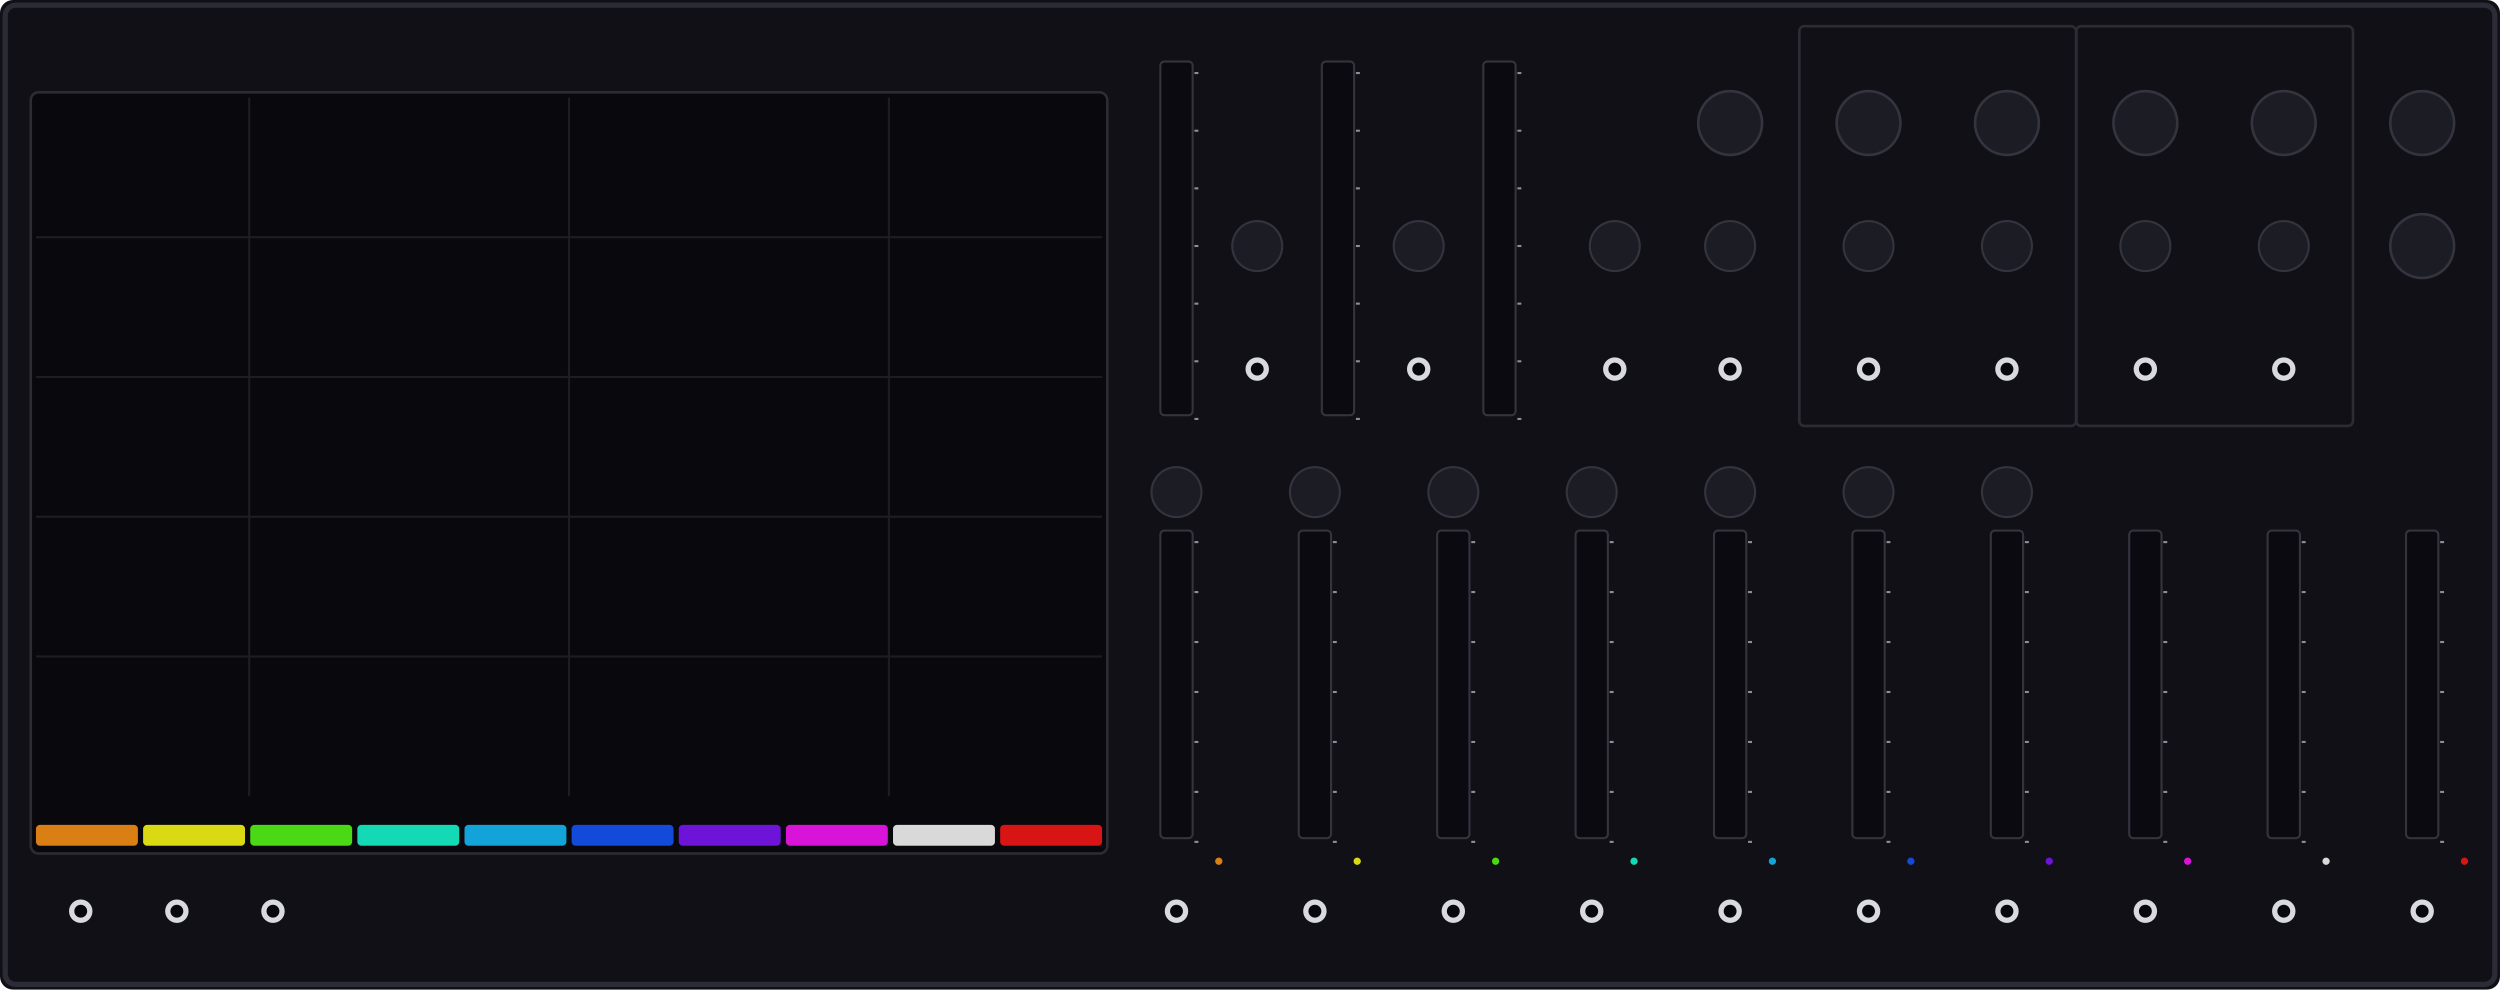
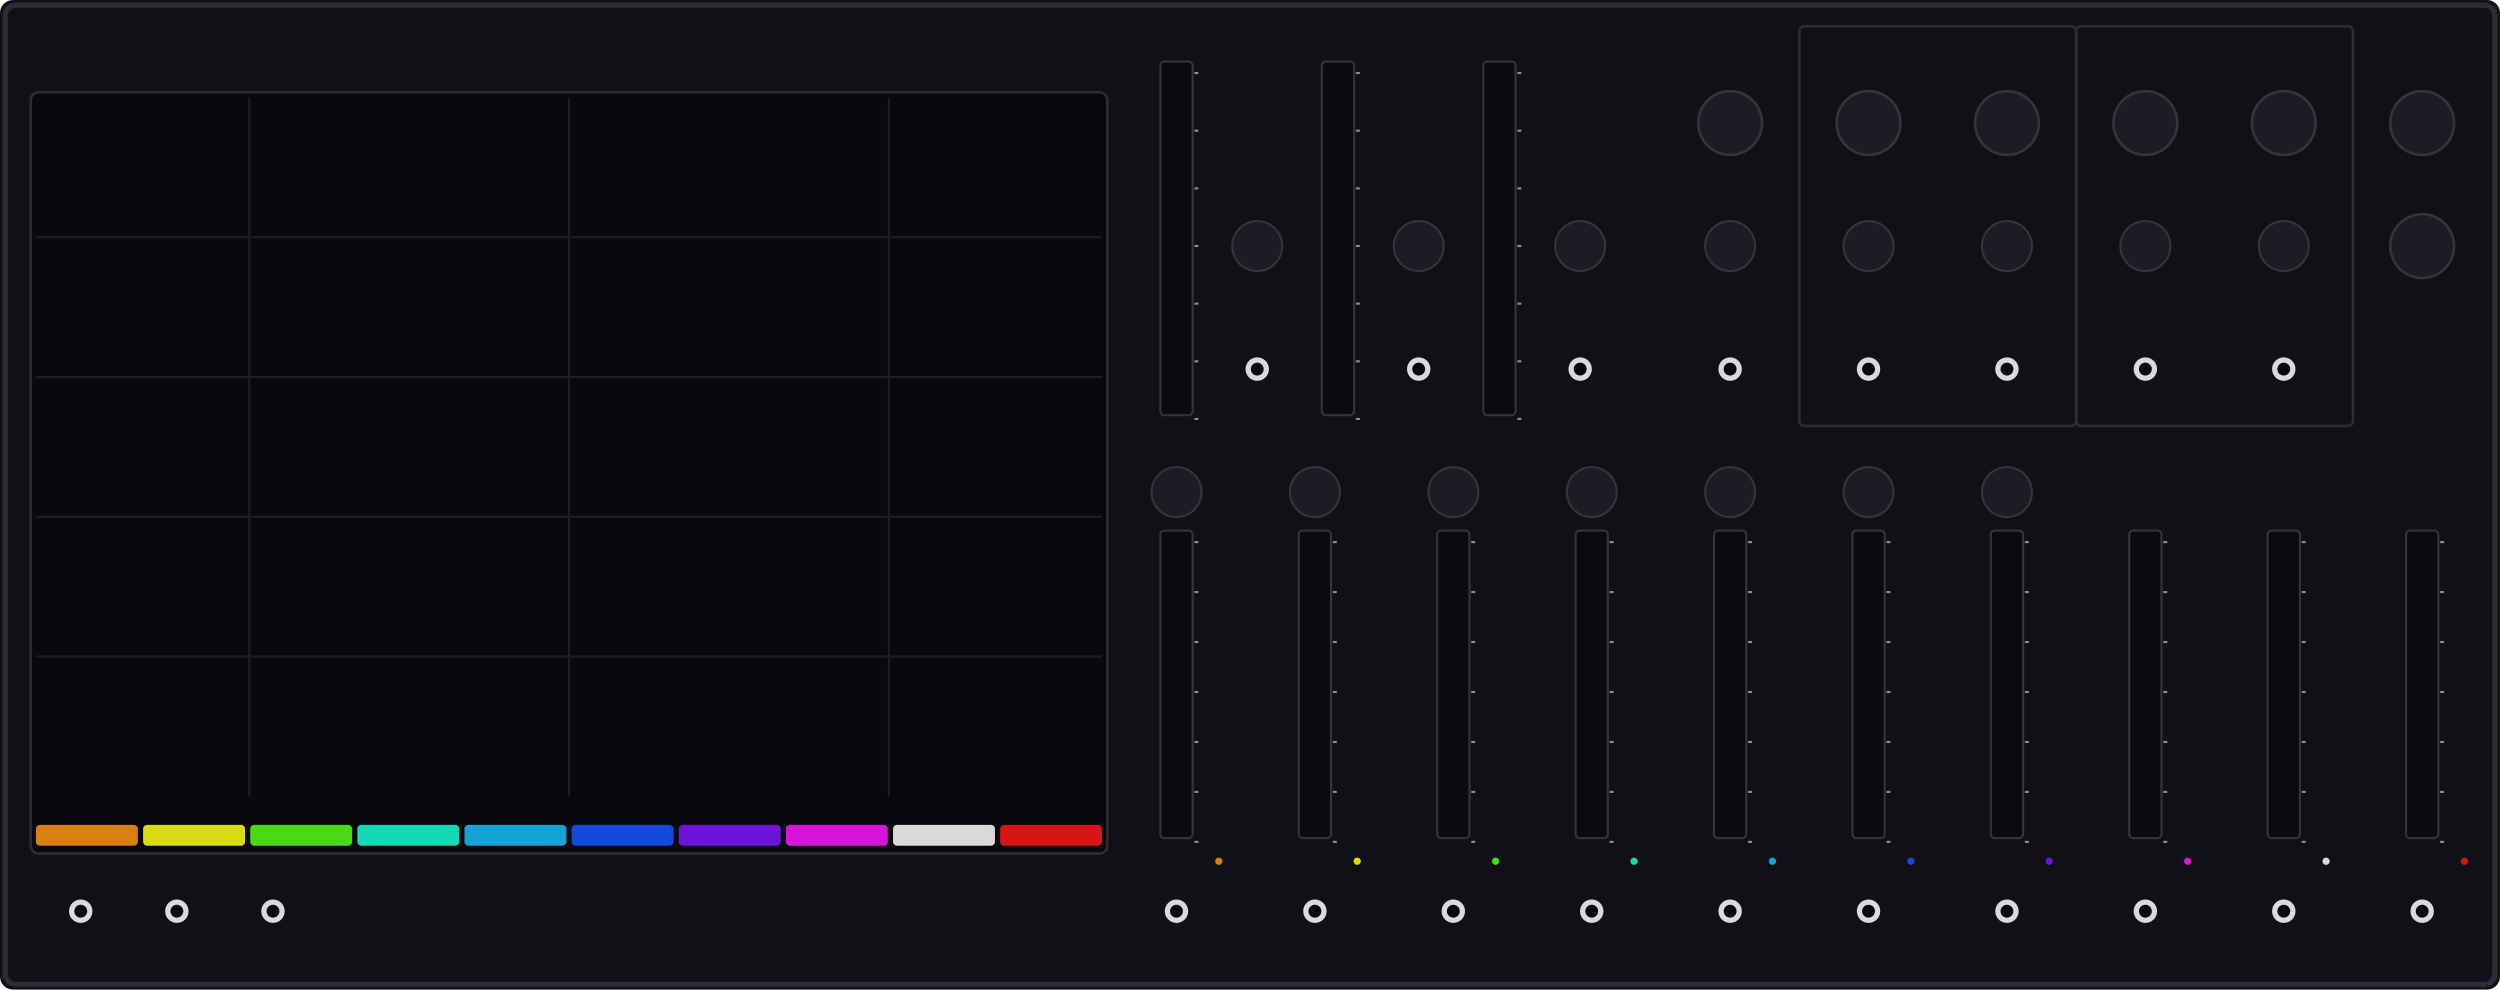
<svg xmlns="http://www.w3.org/2000/svg" width="960" height="380" viewBox="0 0 960 380">
  <rect x="0" y="0" width="960" height="380" rx="5" fill="#101016" />
  <rect x="2" y="2" width="956" height="376" rx="4" fill="none" stroke="#2c2c36" stroke-width="2" />
  <rect x="797.244" y="10.039" width="106.299" height="153.543" rx="2" fill="none" stroke="#2c2c36" stroke-width="1" />
  <rect x="690.945" y="10.039" width="106.299" height="153.543" rx="2" fill="none" stroke="#2c2c36" stroke-width="1" />
  <circle cx="31.004" cy="349.902" r="4.5" fill="#d9d9e2" />
  <circle cx="31.004" cy="349.902" r="2.475" fill="#08080c" />
  <rect x="11.811" y="35.433" width="413.386" height="292.323" rx="3" fill="#08080d" stroke="#2c2c36" stroke-width="1" />
  <line x1="13.811" y1="91.098" x2="423.197" y2="91.098" stroke="#1d1d26" stroke-width="0.8" />
  <line x1="13.811" y1="144.762" x2="423.197" y2="144.762" stroke="#1d1d26" stroke-width="0.8" />
  <line x1="13.811" y1="198.427" x2="423.197" y2="198.427" stroke="#1d1d26" stroke-width="0.8" />
  <line x1="13.811" y1="252.091" x2="423.197" y2="252.091" stroke="#1d1d26" stroke-width="0.8" />
  <line x1="95.688" y1="37.433" x2="95.688" y2="305.756" stroke="#1d1d26" stroke-width="0.8" />
  <line x1="218.504" y1="37.433" x2="218.504" y2="305.756" stroke="#1d1d26" stroke-width="0.8" />
  <line x1="341.32" y1="37.433" x2="341.32" y2="305.756" stroke="#1d1d26" stroke-width="0.8" />
  <rect x="13.811" y="316.756" width="39.139" height="8.0" rx="1.5" fill="#d97f14" />
  <rect x="54.95" y="316.756" width="39.139" height="8.0" rx="1.5" fill="#d9d914" />
  <rect x="96.088" y="316.756" width="39.139" height="8.0" rx="1.5" fill="#4ad914" />
  <rect x="137.227" y="316.756" width="39.139" height="8.0" rx="1.5" fill="#14d9b5" />
  <rect x="178.365" y="316.756" width="39.139" height="8.0" rx="1.5" fill="#14a3d9" />
  <rect x="219.504" y="316.756" width="39.139" height="8.0" rx="1.5" fill="#144ad9" />
  <rect x="260.643" y="316.756" width="39.139" height="8.0" rx="1.5" fill="#6e14d9" />
  <rect x="301.781" y="316.756" width="39.139" height="8.0" rx="1.5" fill="#d914d9" />
  <rect x="342.92" y="316.756" width="39.139" height="8.0" rx="1.5" fill="#d9d9d9" />
  <rect x="384.058" y="316.756" width="39.139" height="8.0" rx="1.5" fill="#d91414" />
  <circle cx="664.37" cy="47.244" r="12.254" fill="#1c1c24" stroke="#34343f" stroke-width="1" />
  <circle cx="664.37" cy="94.488" r="9.596" fill="#1c1c24" stroke="#34343f" stroke-width="0.8" />
  <circle cx="664.37" cy="141.732" r="4.5" fill="#d9d9e2" />
  <circle cx="664.37" cy="141.732" r="2.475" fill="#08080c" />
  <circle cx="823.819" cy="47.244" r="12.254" fill="#1c1c24" stroke="#34343f" stroke-width="1" />
  <circle cx="823.819" cy="94.488" r="9.596" fill="#1c1c24" stroke="#34343f" stroke-width="0.8" />
  <circle cx="823.819" cy="141.732" r="4.5" fill="#d9d9e2" />
  <circle cx="823.819" cy="141.732" r="2.475" fill="#08080c" />
  <circle cx="717.52" cy="47.244" r="12.254" fill="#1c1c24" stroke="#34343f" stroke-width="1" />
  <circle cx="717.52" cy="94.488" r="9.596" fill="#1c1c24" stroke="#34343f" stroke-width="0.8" />
  <circle cx="717.52" cy="141.732" r="4.5" fill="#d9d9e2" />
  <circle cx="717.52" cy="141.732" r="2.475" fill="#08080c" />
  <circle cx="770.669" cy="47.244" r="12.254" fill="#1c1c24" stroke="#34343f" stroke-width="1" />
  <circle cx="770.669" cy="94.488" r="9.596" fill="#1c1c24" stroke="#34343f" stroke-width="0.8" />
  <circle cx="770.669" cy="141.732" r="4.5" fill="#d9d9e2" />
  <circle cx="770.669" cy="141.732" r="2.475" fill="#08080c" />
  <circle cx="876.969" cy="47.244" r="12.254" fill="#1c1c24" stroke="#34343f" stroke-width="1" />
  <circle cx="876.969" cy="94.488" r="9.596" fill="#1c1c24" stroke="#34343f" stroke-width="0.8" />
  <circle cx="876.969" cy="141.732" r="4.5" fill="#d9d9e2" />
  <circle cx="876.969" cy="141.732" r="2.475" fill="#08080c" />
  <circle cx="930.118" cy="47.244" r="12.254" fill="#1c1c24" stroke="#34343f" stroke-width="1" />
  <circle cx="930.118" cy="94.488" r="12.254" fill="#1c1c24" stroke="#34343f" stroke-width="1" />
  <rect x="445.571" y="23.622" width="12.402" height="135.827" rx="1.6" fill="#0a0a10" stroke="#34343f" stroke-width="0.8" />
  <line x1="458.672" y1="28.051" x2="460.172" y2="28.051" stroke="#8f8f9c" stroke-width="0.8" />
  <line x1="458.672" y1="50.189" x2="460.172" y2="50.189" stroke="#8f8f9c" stroke-width="0.8" />
  <line x1="458.672" y1="72.327" x2="460.172" y2="72.327" stroke="#8f8f9c" stroke-width="0.8" />
  <line x1="458.672" y1="94.465" x2="460.172" y2="94.465" stroke="#8f8f9c" stroke-width="0.8" />
  <line x1="458.672" y1="116.602" x2="460.172" y2="116.602" stroke="#8f8f9c" stroke-width="0.8" />
  <line x1="458.672" y1="138.74" x2="460.172" y2="138.74" stroke="#8f8f9c" stroke-width="0.8" />
  <line x1="458.672" y1="160.878" x2="460.172" y2="160.878" stroke="#8f8f9c" stroke-width="0.8" />
  <circle cx="482.776" cy="94.488" r="9.596" fill="#1c1c24" stroke="#34343f" stroke-width="0.8" />
  <circle cx="482.776" cy="141.732" r="4.5" fill="#d9d9e2" />
  <circle cx="482.776" cy="141.732" r="2.475" fill="#08080c" />
  <rect x="507.579" y="23.622" width="12.402" height="135.827" rx="1.6" fill="#0a0a10" stroke="#34343f" stroke-width="0.8" />
  <line x1="520.68" y1="28.051" x2="522.18" y2="28.051" stroke="#8f8f9c" stroke-width="0.8" />
  <line x1="520.68" y1="50.189" x2="522.18" y2="50.189" stroke="#8f8f9c" stroke-width="0.8" />
  <line x1="520.68" y1="72.327" x2="522.18" y2="72.327" stroke="#8f8f9c" stroke-width="0.8" />
  <line x1="520.68" y1="94.465" x2="522.18" y2="94.465" stroke="#8f8f9c" stroke-width="0.8" />
  <line x1="520.68" y1="116.602" x2="522.18" y2="116.602" stroke="#8f8f9c" stroke-width="0.8" />
  <line x1="520.68" y1="138.74" x2="522.18" y2="138.74" stroke="#8f8f9c" stroke-width="0.8" />
  <line x1="520.68" y1="160.878" x2="522.18" y2="160.878" stroke="#8f8f9c" stroke-width="0.8" />
  <circle cx="544.783" cy="94.488" r="9.596" fill="#1c1c24" stroke="#34343f" stroke-width="0.8" />
  <circle cx="544.783" cy="141.732" r="4.5" fill="#d9d9e2" />
  <circle cx="544.783" cy="141.732" r="2.475" fill="#08080c" />
  <rect x="569.587" y="23.622" width="12.402" height="135.827" rx="1.6" fill="#0a0a10" stroke="#34343f" stroke-width="0.8" />
  <line x1="582.688" y1="28.051" x2="584.188" y2="28.051" stroke="#8f8f9c" stroke-width="0.8" />
  <line x1="582.688" y1="50.189" x2="584.188" y2="50.189" stroke="#8f8f9c" stroke-width="0.8" />
  <line x1="582.688" y1="72.327" x2="584.188" y2="72.327" stroke="#8f8f9c" stroke-width="0.8" />
  <line x1="582.688" y1="94.465" x2="584.188" y2="94.465" stroke="#8f8f9c" stroke-width="0.8" />
  <line x1="582.688" y1="116.602" x2="584.188" y2="116.602" stroke="#8f8f9c" stroke-width="0.8" />
  <line x1="582.688" y1="138.74" x2="584.188" y2="138.74" stroke="#8f8f9c" stroke-width="0.8" />
  <line x1="582.688" y1="160.878" x2="584.188" y2="160.878" stroke="#8f8f9c" stroke-width="0.8" />
-   <circle cx="620.079" cy="94.488" r="9.596" fill="#1c1c24" stroke="#34343f" stroke-width="0.8" />
-   <circle cx="620.079" cy="141.732" r="4.5" fill="#d9d9e2" />
-   <circle cx="620.079" cy="141.732" r="2.475" fill="#08080c" />
+   <circle cx="606.791" cy="94.488" r="9.596" fill="#1c1c24" stroke="#34343f" stroke-width="0.8" />
+   <circle cx="606.791" cy="141.732" r="4.5" fill="#d9d9e2" />
+   <circle cx="606.791" cy="141.732" r="2.475" fill="#08080c" />
  <circle cx="67.913" cy="349.902" r="4.5" fill="#d9d9e2" />
  <circle cx="67.913" cy="349.902" r="2.475" fill="#08080c" />
  <circle cx="104.823" cy="349.902" r="4.5" fill="#d9d9e2" />
  <circle cx="104.823" cy="349.902" r="2.475" fill="#08080c" />
  <circle cx="451.772" cy="188.976" r="9.596" fill="#1c1c24" stroke="#34343f" stroke-width="0.8" />
  <rect x="445.571" y="203.74" width="12.402" height="118.11" rx="1.6" fill="#0a0a10" stroke="#34343f" stroke-width="0.8" />
  <line x1="458.672" y1="208.169" x2="460.172" y2="208.169" stroke="#8f8f9c" stroke-width="0.8" />
  <line x1="458.672" y1="227.354" x2="460.172" y2="227.354" stroke="#8f8f9c" stroke-width="0.8" />
  <line x1="458.672" y1="246.539" x2="460.172" y2="246.539" stroke="#8f8f9c" stroke-width="0.8" />
  <line x1="458.672" y1="265.724" x2="460.172" y2="265.724" stroke="#8f8f9c" stroke-width="0.8" />
  <line x1="458.672" y1="284.909" x2="460.172" y2="284.909" stroke="#8f8f9c" stroke-width="0.8" />
  <line x1="458.672" y1="304.094" x2="460.172" y2="304.094" stroke="#8f8f9c" stroke-width="0.8" />
  <line x1="458.672" y1="323.28" x2="460.172" y2="323.28" stroke="#8f8f9c" stroke-width="0.8" />
  <circle cx="468.012" cy="330.709" r="1.4" fill="#d97f14" />
  <circle cx="451.772" cy="349.902" r="4.5" fill="#d9d9e2" />
  <circle cx="451.772" cy="349.902" r="2.475" fill="#08080c" />
  <circle cx="504.921" cy="188.976" r="9.596" fill="#1c1c24" stroke="#34343f" stroke-width="0.8" />
  <rect x="498.72" y="203.74" width="12.402" height="118.11" rx="1.6" fill="#0a0a10" stroke="#34343f" stroke-width="0.8" />
  <line x1="511.822" y1="208.169" x2="513.322" y2="208.169" stroke="#8f8f9c" stroke-width="0.8" />
  <line x1="511.822" y1="227.354" x2="513.322" y2="227.354" stroke="#8f8f9c" stroke-width="0.8" />
  <line x1="511.822" y1="246.539" x2="513.322" y2="246.539" stroke="#8f8f9c" stroke-width="0.8" />
  <line x1="511.822" y1="265.724" x2="513.322" y2="265.724" stroke="#8f8f9c" stroke-width="0.8" />
  <line x1="511.822" y1="284.909" x2="513.322" y2="284.909" stroke="#8f8f9c" stroke-width="0.8" />
  <line x1="511.822" y1="304.094" x2="513.322" y2="304.094" stroke="#8f8f9c" stroke-width="0.8" />
  <line x1="511.822" y1="323.28" x2="513.322" y2="323.28" stroke="#8f8f9c" stroke-width="0.8" />
  <circle cx="521.161" cy="330.709" r="1.4" fill="#d9d914" />
  <circle cx="504.921" cy="349.902" r="4.5" fill="#d9d9e2" />
  <circle cx="504.921" cy="349.902" r="2.475" fill="#08080c" />
  <circle cx="558.071" cy="188.976" r="9.596" fill="#1c1c24" stroke="#34343f" stroke-width="0.8" />
  <rect x="551.87" y="203.74" width="12.402" height="118.11" rx="1.6" fill="#0a0a10" stroke="#34343f" stroke-width="0.8" />
  <line x1="564.972" y1="208.169" x2="566.472" y2="208.169" stroke="#8f8f9c" stroke-width="0.8" />
  <line x1="564.972" y1="227.354" x2="566.472" y2="227.354" stroke="#8f8f9c" stroke-width="0.8" />
  <line x1="564.972" y1="246.539" x2="566.472" y2="246.539" stroke="#8f8f9c" stroke-width="0.8" />
  <line x1="564.972" y1="265.724" x2="566.472" y2="265.724" stroke="#8f8f9c" stroke-width="0.8" />
  <line x1="564.972" y1="284.909" x2="566.472" y2="284.909" stroke="#8f8f9c" stroke-width="0.8" />
  <line x1="564.972" y1="304.094" x2="566.472" y2="304.094" stroke="#8f8f9c" stroke-width="0.8" />
  <line x1="564.972" y1="323.28" x2="566.472" y2="323.28" stroke="#8f8f9c" stroke-width="0.8" />
  <circle cx="574.311" cy="330.709" r="1.4" fill="#4ad914" />
  <circle cx="558.071" cy="349.902" r="4.5" fill="#d9d9e2" />
  <circle cx="558.071" cy="349.902" r="2.475" fill="#08080c" />
  <circle cx="611.22" cy="188.976" r="9.596" fill="#1c1c24" stroke="#34343f" stroke-width="0.8" />
  <rect x="605.02" y="203.74" width="12.402" height="118.11" rx="1.6" fill="#0a0a10" stroke="#34343f" stroke-width="0.8" />
  <line x1="618.121" y1="208.169" x2="619.621" y2="208.169" stroke="#8f8f9c" stroke-width="0.8" />
  <line x1="618.121" y1="227.354" x2="619.621" y2="227.354" stroke="#8f8f9c" stroke-width="0.8" />
  <line x1="618.121" y1="246.539" x2="619.621" y2="246.539" stroke="#8f8f9c" stroke-width="0.8" />
  <line x1="618.121" y1="265.724" x2="619.621" y2="265.724" stroke="#8f8f9c" stroke-width="0.8" />
  <line x1="618.121" y1="284.909" x2="619.621" y2="284.909" stroke="#8f8f9c" stroke-width="0.8" />
  <line x1="618.121" y1="304.094" x2="619.621" y2="304.094" stroke="#8f8f9c" stroke-width="0.8" />
  <line x1="618.121" y1="323.28" x2="619.621" y2="323.28" stroke="#8f8f9c" stroke-width="0.8" />
  <circle cx="627.461" cy="330.709" r="1.4" fill="#14d9b5" />
  <circle cx="611.22" cy="349.902" r="4.5" fill="#d9d9e2" />
  <circle cx="611.22" cy="349.902" r="2.475" fill="#08080c" />
  <circle cx="664.37" cy="188.976" r="9.596" fill="#1c1c24" stroke="#34343f" stroke-width="0.8" />
  <rect x="658.169" y="203.74" width="12.402" height="118.11" rx="1.6" fill="#0a0a10" stroke="#34343f" stroke-width="0.8" />
  <line x1="671.271" y1="208.169" x2="672.771" y2="208.169" stroke="#8f8f9c" stroke-width="0.8" />
  <line x1="671.271" y1="227.354" x2="672.771" y2="227.354" stroke="#8f8f9c" stroke-width="0.8" />
  <line x1="671.271" y1="246.539" x2="672.771" y2="246.539" stroke="#8f8f9c" stroke-width="0.8" />
  <line x1="671.271" y1="265.724" x2="672.771" y2="265.724" stroke="#8f8f9c" stroke-width="0.8" />
  <line x1="671.271" y1="284.909" x2="672.771" y2="284.909" stroke="#8f8f9c" stroke-width="0.8" />
  <line x1="671.271" y1="304.094" x2="672.771" y2="304.094" stroke="#8f8f9c" stroke-width="0.8" />
  <line x1="671.271" y1="323.28" x2="672.771" y2="323.28" stroke="#8f8f9c" stroke-width="0.8" />
  <circle cx="680.61" cy="330.709" r="1.4" fill="#14a3d9" />
  <circle cx="664.37" cy="349.902" r="4.5" fill="#d9d9e2" />
  <circle cx="664.37" cy="349.902" r="2.475" fill="#08080c" />
  <circle cx="717.52" cy="188.976" r="9.596" fill="#1c1c24" stroke="#34343f" stroke-width="0.8" />
  <rect x="711.319" y="203.74" width="12.402" height="118.11" rx="1.6" fill="#0a0a10" stroke="#34343f" stroke-width="0.8" />
  <line x1="724.42" y1="208.169" x2="725.92" y2="208.169" stroke="#8f8f9c" stroke-width="0.8" />
  <line x1="724.42" y1="227.354" x2="725.92" y2="227.354" stroke="#8f8f9c" stroke-width="0.8" />
  <line x1="724.42" y1="246.539" x2="725.92" y2="246.539" stroke="#8f8f9c" stroke-width="0.8" />
  <line x1="724.42" y1="265.724" x2="725.92" y2="265.724" stroke="#8f8f9c" stroke-width="0.8" />
  <line x1="724.42" y1="284.909" x2="725.92" y2="284.909" stroke="#8f8f9c" stroke-width="0.8" />
  <line x1="724.42" y1="304.094" x2="725.92" y2="304.094" stroke="#8f8f9c" stroke-width="0.8" />
  <line x1="724.42" y1="323.28" x2="725.92" y2="323.28" stroke="#8f8f9c" stroke-width="0.8" />
  <circle cx="733.76" cy="330.709" r="1.4" fill="#144ad9" />
  <circle cx="717.52" cy="349.902" r="4.5" fill="#d9d9e2" />
  <circle cx="717.52" cy="349.902" r="2.475" fill="#08080c" />
  <circle cx="770.669" cy="188.976" r="9.596" fill="#1c1c24" stroke="#34343f" stroke-width="0.8" />
  <rect x="764.469" y="203.74" width="12.402" height="118.11" rx="1.6" fill="#0a0a10" stroke="#34343f" stroke-width="0.8" />
  <line x1="777.57" y1="208.169" x2="779.07" y2="208.169" stroke="#8f8f9c" stroke-width="0.8" />
  <line x1="777.57" y1="227.354" x2="779.07" y2="227.354" stroke="#8f8f9c" stroke-width="0.8" />
  <line x1="777.57" y1="246.539" x2="779.07" y2="246.539" stroke="#8f8f9c" stroke-width="0.8" />
  <line x1="777.57" y1="265.724" x2="779.07" y2="265.724" stroke="#8f8f9c" stroke-width="0.8" />
  <line x1="777.57" y1="284.909" x2="779.07" y2="284.909" stroke="#8f8f9c" stroke-width="0.8" />
  <line x1="777.57" y1="304.094" x2="779.07" y2="304.094" stroke="#8f8f9c" stroke-width="0.8" />
  <line x1="777.57" y1="323.28" x2="779.07" y2="323.28" stroke="#8f8f9c" stroke-width="0.8" />
  <circle cx="786.909" cy="330.709" r="1.4" fill="#6e14d9" />
  <circle cx="770.669" cy="349.902" r="4.5" fill="#d9d9e2" />
  <circle cx="770.669" cy="349.902" r="2.475" fill="#08080c" />
  <rect x="817.618" y="203.74" width="12.402" height="118.11" rx="1.6" fill="#0a0a10" stroke="#34343f" stroke-width="0.8" />
  <line x1="830.72" y1="208.169" x2="832.22" y2="208.169" stroke="#8f8f9c" stroke-width="0.8" />
  <line x1="830.72" y1="227.354" x2="832.22" y2="227.354" stroke="#8f8f9c" stroke-width="0.8" />
  <line x1="830.72" y1="246.539" x2="832.22" y2="246.539" stroke="#8f8f9c" stroke-width="0.8" />
  <line x1="830.72" y1="265.724" x2="832.22" y2="265.724" stroke="#8f8f9c" stroke-width="0.8" />
  <line x1="830.72" y1="284.909" x2="832.22" y2="284.909" stroke="#8f8f9c" stroke-width="0.8" />
  <line x1="830.72" y1="304.094" x2="832.22" y2="304.094" stroke="#8f8f9c" stroke-width="0.8" />
  <line x1="830.72" y1="323.28" x2="832.22" y2="323.28" stroke="#8f8f9c" stroke-width="0.8" />
  <circle cx="840.059" cy="330.709" r="1.4" fill="#d914d9" />
  <circle cx="823.819" cy="349.902" r="4.5" fill="#d9d9e2" />
  <circle cx="823.819" cy="349.902" r="2.475" fill="#08080c" />
  <rect x="870.768" y="203.74" width="12.402" height="118.11" rx="1.6" fill="#0a0a10" stroke="#34343f" stroke-width="0.8" />
  <line x1="883.869" y1="208.169" x2="885.369" y2="208.169" stroke="#8f8f9c" stroke-width="0.8" />
  <line x1="883.869" y1="227.354" x2="885.369" y2="227.354" stroke="#8f8f9c" stroke-width="0.8" />
  <line x1="883.869" y1="246.539" x2="885.369" y2="246.539" stroke="#8f8f9c" stroke-width="0.8" />
  <line x1="883.869" y1="265.724" x2="885.369" y2="265.724" stroke="#8f8f9c" stroke-width="0.8" />
  <line x1="883.869" y1="284.909" x2="885.369" y2="284.909" stroke="#8f8f9c" stroke-width="0.8" />
  <line x1="883.869" y1="304.094" x2="885.369" y2="304.094" stroke="#8f8f9c" stroke-width="0.8" />
  <line x1="883.869" y1="323.28" x2="885.369" y2="323.28" stroke="#8f8f9c" stroke-width="0.8" />
  <circle cx="893.209" cy="330.709" r="1.4" fill="#d9d9d9" />
  <circle cx="876.969" cy="349.902" r="4.5" fill="#d9d9e2" />
  <circle cx="876.969" cy="349.902" r="2.475" fill="#08080c" />
  <rect x="923.917" y="203.74" width="12.402" height="118.11" rx="1.6" fill="#0a0a10" stroke="#34343f" stroke-width="0.8" />
  <line x1="937.019" y1="208.169" x2="938.519" y2="208.169" stroke="#8f8f9c" stroke-width="0.8" />
  <line x1="937.019" y1="227.354" x2="938.519" y2="227.354" stroke="#8f8f9c" stroke-width="0.8" />
  <line x1="937.019" y1="246.539" x2="938.519" y2="246.539" stroke="#8f8f9c" stroke-width="0.8" />
  <line x1="937.019" y1="265.724" x2="938.519" y2="265.724" stroke="#8f8f9c" stroke-width="0.8" />
  <line x1="937.019" y1="284.909" x2="938.519" y2="284.909" stroke="#8f8f9c" stroke-width="0.8" />
  <line x1="937.019" y1="304.094" x2="938.519" y2="304.094" stroke="#8f8f9c" stroke-width="0.8" />
  <line x1="937.019" y1="323.28" x2="938.519" y2="323.28" stroke="#8f8f9c" stroke-width="0.8" />
  <circle cx="946.358" cy="330.709" r="1.4" fill="#d91414" />
  <circle cx="930.118" cy="349.902" r="4.5" fill="#d9d9e2" />
  <circle cx="930.118" cy="349.902" r="2.475" fill="#08080c" />
</svg>
